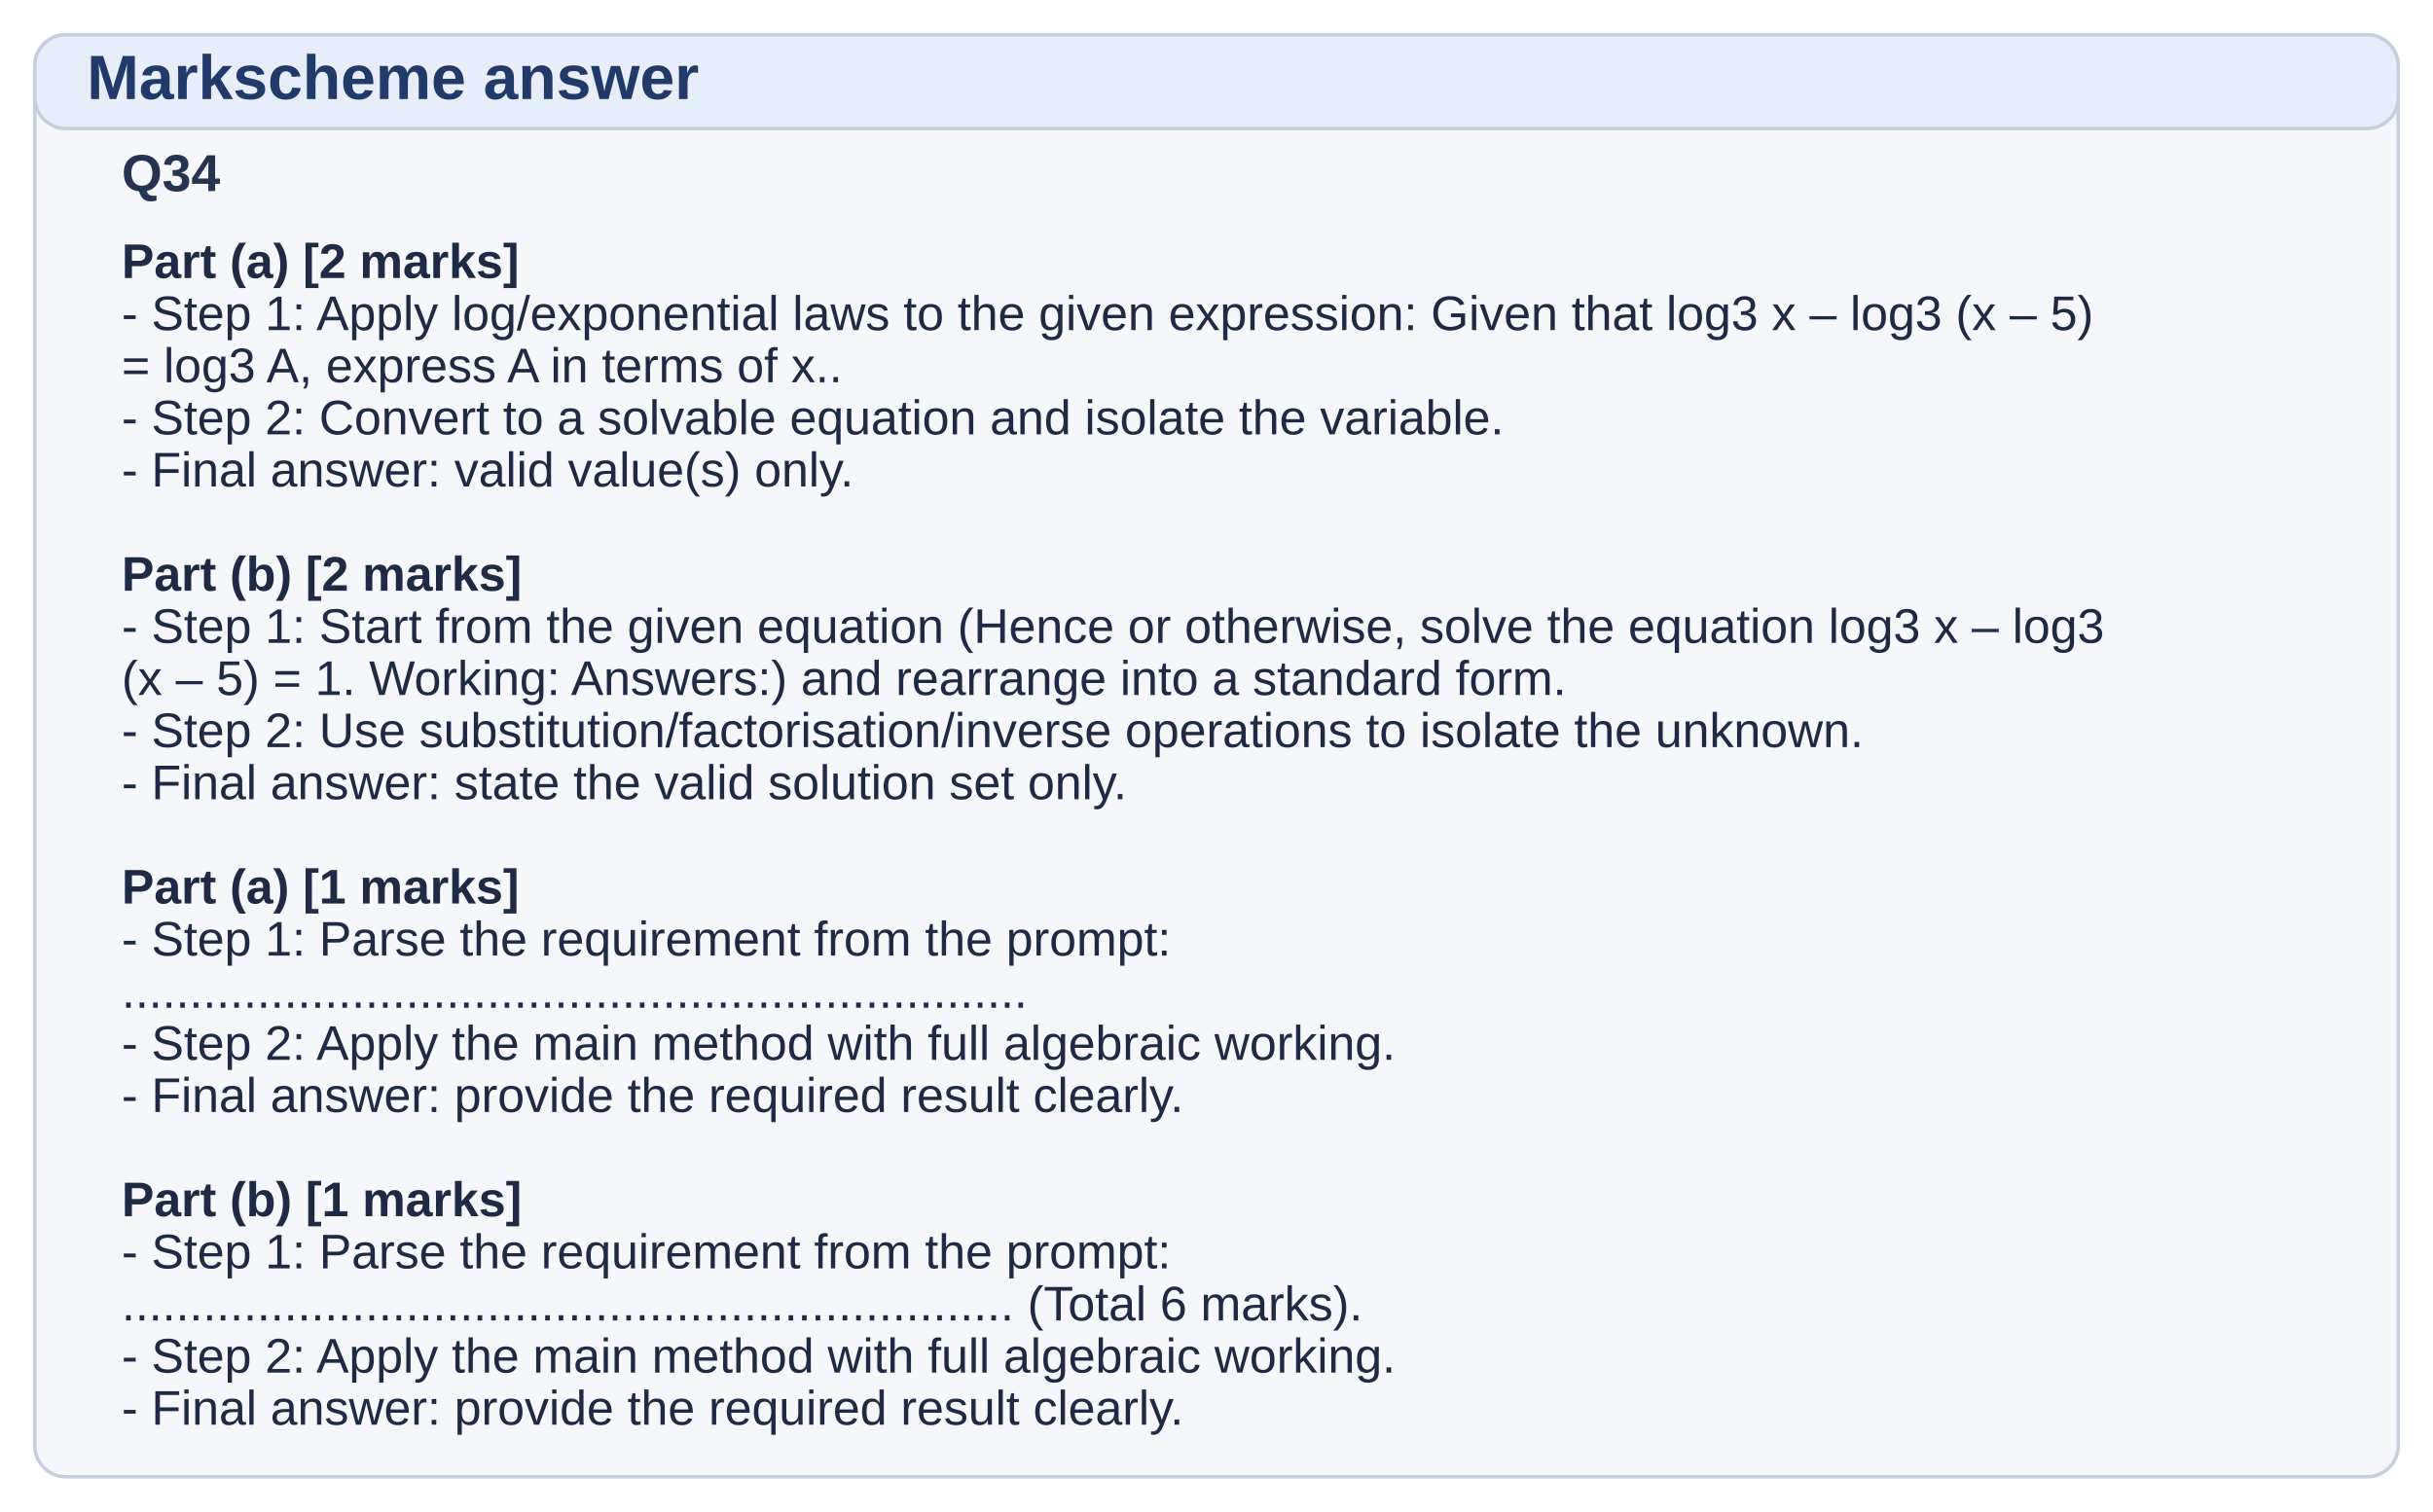
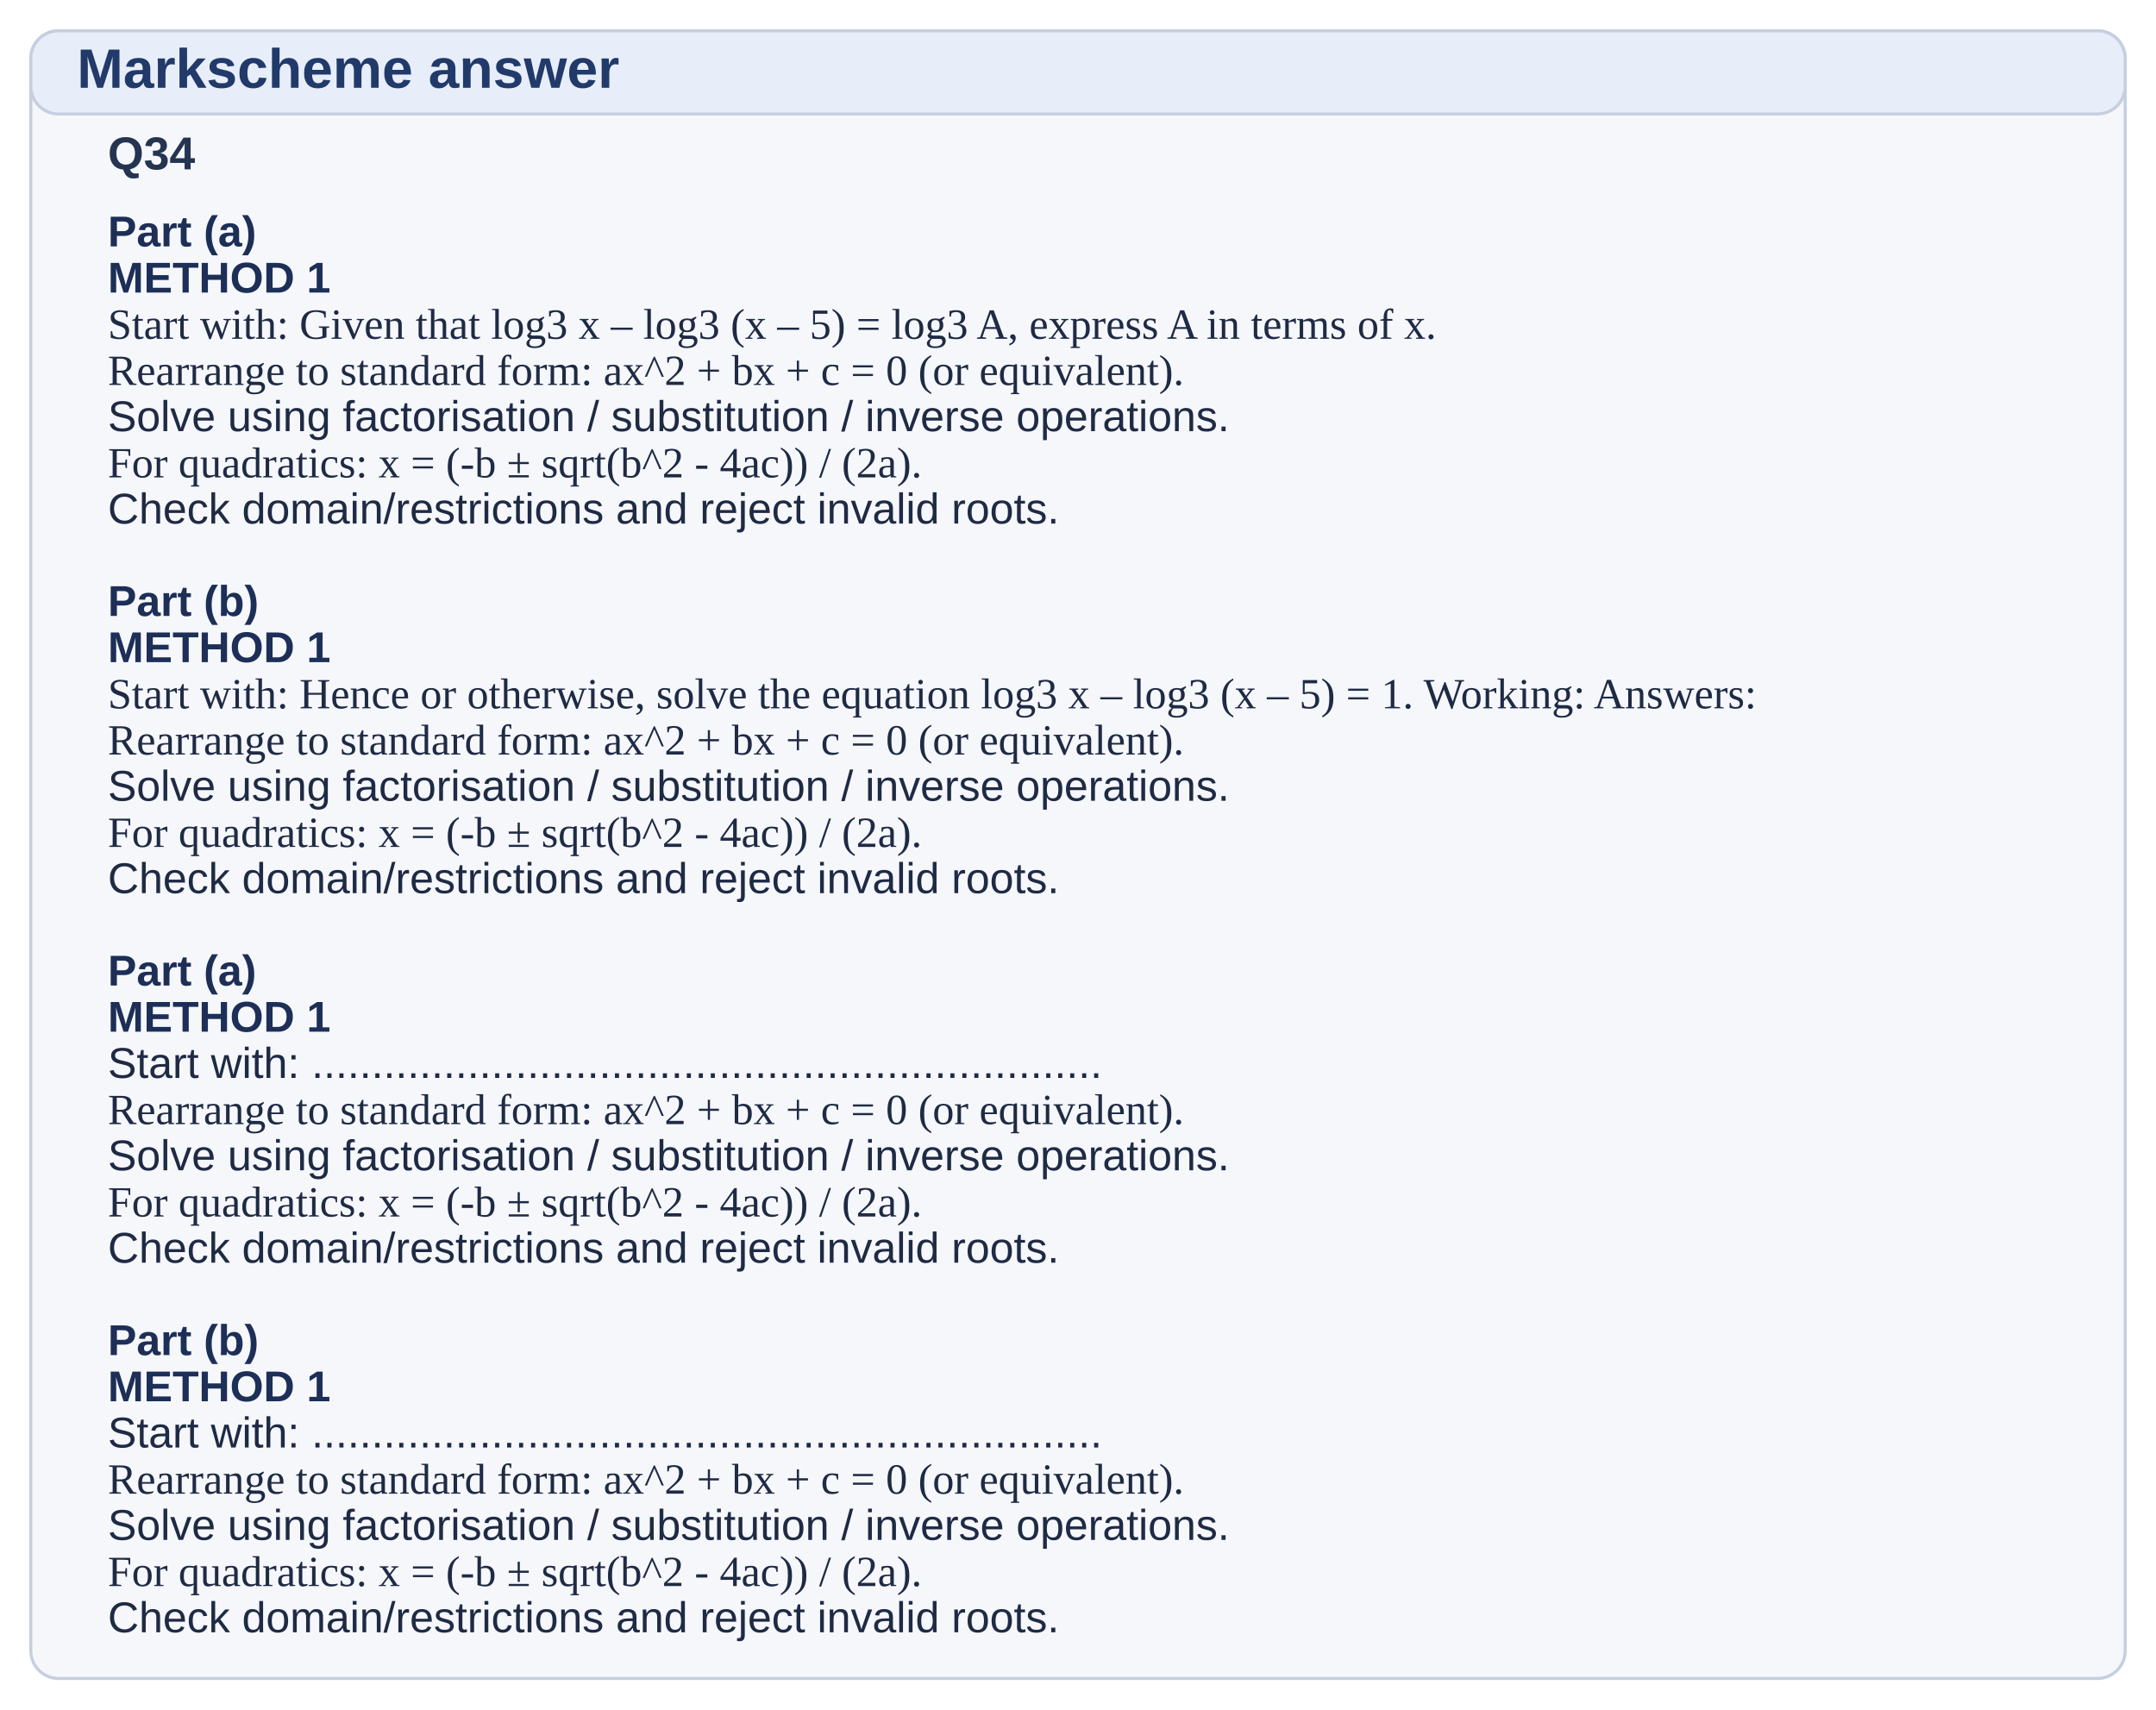
- <svg xmlns="http://www.w3.org/2000/svg" width="1400" height="870" viewBox="0 0 1400 870">
-   <rect x="20" y="20" width="1360" height="830" rx="18" ry="18" fill="#f5f7fb" stroke="#c6cfdf" stroke-width="2" />
+ <svg xmlns="http://www.w3.org/2000/svg" width="1400" height="1110" viewBox="0 0 1400 1110">
+   <rect x="20" y="20" width="1360" height="1070" rx="18" ry="18" fill="#f5f7fb" stroke="#c6cfdf" stroke-width="2" />
  <rect x="20" y="20" width="1360" height="54" rx="18" ry="18" fill="#e7eef9" stroke="#c6cfdf" stroke-width="2" />
  <text x="50" y="57" font-family="Arial, Helvetica, sans-serif" font-size="36" font-weight="700" fill="#213a6a">Markscheme answer</text>
  <text x="70" y="110" font-family="Arial, Helvetica, sans-serif" font-size="30" font-weight="700" fill="#243451">Q34</text>
-   <text x="70" y="160" font-family="Arial, Helvetica, sans-serif" font-size="28" font-weight="700" fill="#1f2a44">Part (a) [2 marks]</text>
-   <text x="70" y="190" font-family="Arial, Helvetica, sans-serif" font-size="28" font-weight="500" fill="#1f2a44">- Step 1: Apply log/exponential laws to the given expression: Given that log3 x – log3 (x – 5)</text>
-   <text x="70" y="220" font-family="Arial, Helvetica, sans-serif" font-size="28" font-weight="500" fill="#1f2a44">= log3 A, express A in terms of x..</text>
-   <text x="70" y="250" font-family="Arial, Helvetica, sans-serif" font-size="28" font-weight="500" fill="#1f2a44">- Step 2: Convert to a solvable equation and isolate the variable.</text>
-   <text x="70" y="280" font-family="Arial, Helvetica, sans-serif" font-size="28" font-weight="500" fill="#1f2a44">- Final answer: valid value(s) only.</text>
-   <text x="70" y="310" font-family="Arial, Helvetica, sans-serif" font-size="28" font-weight="500" fill="#1f2a44"> </text>
-   <text x="70" y="340" font-family="Arial, Helvetica, sans-serif" font-size="28" font-weight="700" fill="#1f2a44">Part (b) [2 marks]</text>
-   <text x="70" y="370" font-family="Arial, Helvetica, sans-serif" font-size="28" font-weight="500" fill="#1f2a44">- Step 1: Start from the given equation (Hence or otherwise, solve the equation log3 x – log3</text>
-   <text x="70" y="400" font-family="Arial, Helvetica, sans-serif" font-size="28" font-weight="500" fill="#1f2a44">(x – 5) = 1. Working: Answers:) and rearrange into a standard form.</text>
-   <text x="70" y="430" font-family="Arial, Helvetica, sans-serif" font-size="28" font-weight="500" fill="#1f2a44">- Step 2: Use substitution/factorisation/inverse operations to isolate the unknown.</text>
-   <text x="70" y="460" font-family="Arial, Helvetica, sans-serif" font-size="28" font-weight="500" fill="#1f2a44">- Final answer: state the valid solution set only.</text>
-   <text x="70" y="490" font-family="Arial, Helvetica, sans-serif" font-size="28" font-weight="500" fill="#1f2a44"> </text>
-   <text x="70" y="520" font-family="Arial, Helvetica, sans-serif" font-size="28" font-weight="700" fill="#1f2a44">Part (a) [1 marks]</text>
-   <text x="70" y="550" font-family="Arial, Helvetica, sans-serif" font-size="28" font-weight="500" fill="#1f2a44">- Step 1: Parse the requirement from the prompt:</text>
-   <text x="70" y="580" font-family="Arial, Helvetica, sans-serif" font-size="28" font-weight="500" fill="#1f2a44">...................................................................</text>
-   <text x="70" y="610" font-family="Arial, Helvetica, sans-serif" font-size="28" font-weight="500" fill="#1f2a44">- Step 2: Apply the main method with full algebraic working.</text>
-   <text x="70" y="640" font-family="Arial, Helvetica, sans-serif" font-size="28" font-weight="500" fill="#1f2a44">- Final answer: provide the required result clearly.</text>
-   <text x="70" y="670" font-family="Arial, Helvetica, sans-serif" font-size="28" font-weight="500" fill="#1f2a44"> </text>
-   <text x="70" y="700" font-family="Arial, Helvetica, sans-serif" font-size="28" font-weight="700" fill="#1f2a44">Part (b) [1 marks]</text>
-   <text x="70" y="730" font-family="Arial, Helvetica, sans-serif" font-size="28" font-weight="500" fill="#1f2a44">- Step 1: Parse the requirement from the prompt:</text>
-   <text x="70" y="760" font-family="Arial, Helvetica, sans-serif" font-size="28" font-weight="500" fill="#1f2a44">.................................................................. (Total 6 marks).</text>
-   <text x="70" y="790" font-family="Arial, Helvetica, sans-serif" font-size="28" font-weight="500" fill="#1f2a44">- Step 2: Apply the main method with full algebraic working.</text>
-   <text x="70" y="820" font-family="Arial, Helvetica, sans-serif" font-size="28" font-weight="500" fill="#1f2a44">- Final answer: provide the required result clearly.</text>
+   <text x="70" y="160" font-family="Arial, Helvetica, sans-serif" font-size="28" font-weight="700" fill="#1d2f57">Part (a)</text>
+   <text x="70" y="190" font-family="Arial, Helvetica, sans-serif" font-size="28" font-weight="700" fill="#1d2f57">METHOD 1</text>
+   <text x="70" y="220" font-family="Cambria Math, STIX Two Math, Times New Roman, serif" font-size="28" font-weight="500" fill="#1f2a44">Start with: Given that log3 x – log3 (x – 5) = log3 A, express A in terms of x.</text>
+   <text x="70" y="250" font-family="Cambria Math, STIX Two Math, Times New Roman, serif" font-size="28" font-weight="500" fill="#1f2a44">Rearrange to standard form: ax^2 + bx + c = 0 (or equivalent).</text>
+   <text x="70" y="280" font-family="Arial, Helvetica, sans-serif" font-size="28" font-weight="500" fill="#1f2a44">Solve using factorisation / substitution / inverse operations.</text>
+   <text x="70" y="310" font-family="Cambria Math, STIX Two Math, Times New Roman, serif" font-size="28" font-weight="500" fill="#1f2a44">For quadratics: x = (-b ± sqrt(b^2 - 4ac)) / (2a).</text>
+   <text x="70" y="340" font-family="Arial, Helvetica, sans-serif" font-size="28" font-weight="500" fill="#1f2a44">Check domain/restrictions and reject invalid roots.</text>
+   <text x="70" y="370" font-family="Arial, Helvetica, sans-serif" font-size="28" font-weight="500" fill="#1f2a44"> </text>
+   <text x="70" y="400" font-family="Arial, Helvetica, sans-serif" font-size="28" font-weight="700" fill="#1d2f57">Part (b)</text>
+   <text x="70" y="430" font-family="Arial, Helvetica, sans-serif" font-size="28" font-weight="700" fill="#1d2f57">METHOD 1</text>
+   <text x="70" y="460" font-family="Cambria Math, STIX Two Math, Times New Roman, serif" font-size="28" font-weight="500" fill="#1f2a44">Start with: Hence or otherwise, solve the equation log3 x – log3 (x – 5) = 1. Working: Answers:</text>
+   <text x="70" y="490" font-family="Cambria Math, STIX Two Math, Times New Roman, serif" font-size="28" font-weight="500" fill="#1f2a44">Rearrange to standard form: ax^2 + bx + c = 0 (or equivalent).</text>
+   <text x="70" y="520" font-family="Arial, Helvetica, sans-serif" font-size="28" font-weight="500" fill="#1f2a44">Solve using factorisation / substitution / inverse operations.</text>
+   <text x="70" y="550" font-family="Cambria Math, STIX Two Math, Times New Roman, serif" font-size="28" font-weight="500" fill="#1f2a44">For quadratics: x = (-b ± sqrt(b^2 - 4ac)) / (2a).</text>
+   <text x="70" y="580" font-family="Arial, Helvetica, sans-serif" font-size="28" font-weight="500" fill="#1f2a44">Check domain/restrictions and reject invalid roots.</text>
+   <text x="70" y="610" font-family="Arial, Helvetica, sans-serif" font-size="28" font-weight="500" fill="#1f2a44"> </text>
+   <text x="70" y="640" font-family="Arial, Helvetica, sans-serif" font-size="28" font-weight="700" fill="#1d2f57">Part (a)</text>
+   <text x="70" y="670" font-family="Arial, Helvetica, sans-serif" font-size="28" font-weight="700" fill="#1d2f57">METHOD 1</text>
+   <text x="70" y="700" font-family="Arial, Helvetica, sans-serif" font-size="28" font-weight="500" fill="#1f2a44">Start with: ..................................................................</text>
+   <text x="70" y="730" font-family="Cambria Math, STIX Two Math, Times New Roman, serif" font-size="28" font-weight="500" fill="#1f2a44">Rearrange to standard form: ax^2 + bx + c = 0 (or equivalent).</text>
+   <text x="70" y="760" font-family="Arial, Helvetica, sans-serif" font-size="28" font-weight="500" fill="#1f2a44">Solve using factorisation / substitution / inverse operations.</text>
+   <text x="70" y="790" font-family="Cambria Math, STIX Two Math, Times New Roman, serif" font-size="28" font-weight="500" fill="#1f2a44">For quadratics: x = (-b ± sqrt(b^2 - 4ac)) / (2a).</text>
+   <text x="70" y="820" font-family="Arial, Helvetica, sans-serif" font-size="28" font-weight="500" fill="#1f2a44">Check domain/restrictions and reject invalid roots.</text>
+   <text x="70" y="850" font-family="Arial, Helvetica, sans-serif" font-size="28" font-weight="500" fill="#1f2a44"> </text>
+   <text x="70" y="880" font-family="Arial, Helvetica, sans-serif" font-size="28" font-weight="700" fill="#1d2f57">Part (b)</text>
+   <text x="70" y="910" font-family="Arial, Helvetica, sans-serif" font-size="28" font-weight="700" fill="#1d2f57">METHOD 1</text>
+   <text x="70" y="940" font-family="Arial, Helvetica, sans-serif" font-size="28" font-weight="500" fill="#1f2a44">Start with: ..................................................................</text>
+   <text x="70" y="970" font-family="Cambria Math, STIX Two Math, Times New Roman, serif" font-size="28" font-weight="500" fill="#1f2a44">Rearrange to standard form: ax^2 + bx + c = 0 (or equivalent).</text>
+   <text x="70" y="1000" font-family="Arial, Helvetica, sans-serif" font-size="28" font-weight="500" fill="#1f2a44">Solve using factorisation / substitution / inverse operations.</text>
+   <text x="70" y="1030" font-family="Cambria Math, STIX Two Math, Times New Roman, serif" font-size="28" font-weight="500" fill="#1f2a44">For quadratics: x = (-b ± sqrt(b^2 - 4ac)) / (2a).</text>
+   <text x="70" y="1060" font-family="Arial, Helvetica, sans-serif" font-size="28" font-weight="500" fill="#1f2a44">Check domain/restrictions and reject invalid roots.</text>
</svg>
